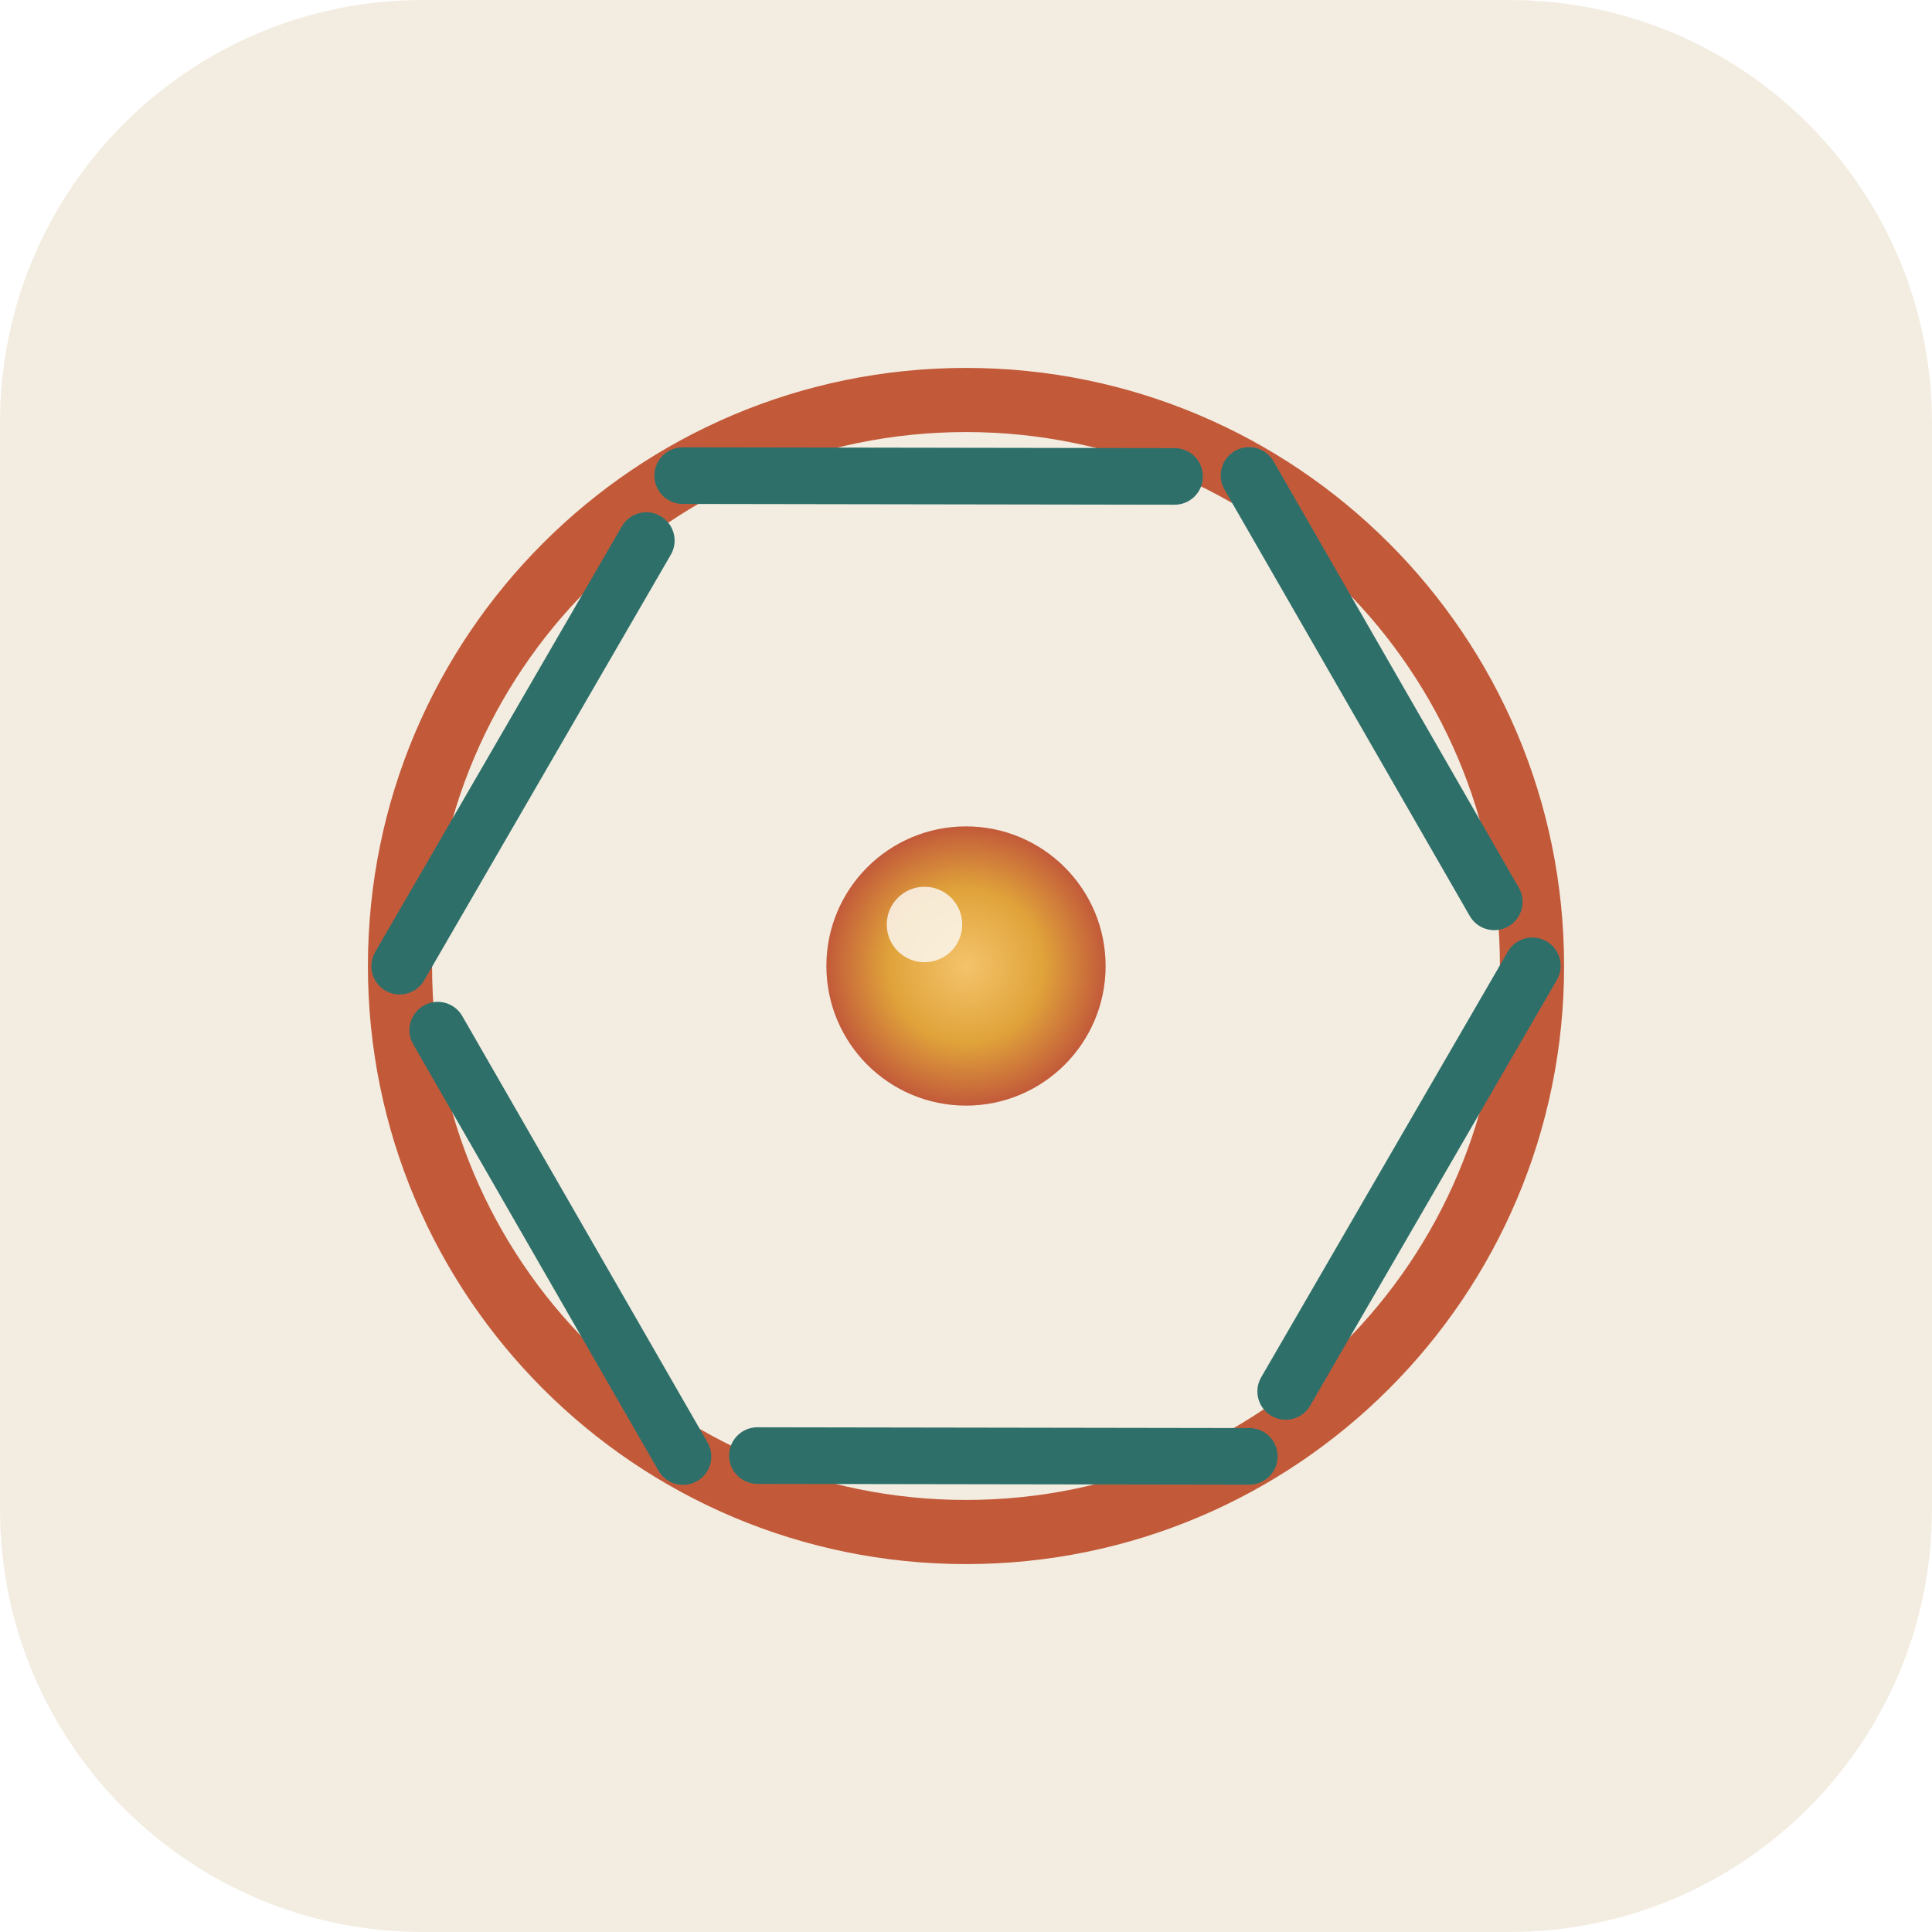
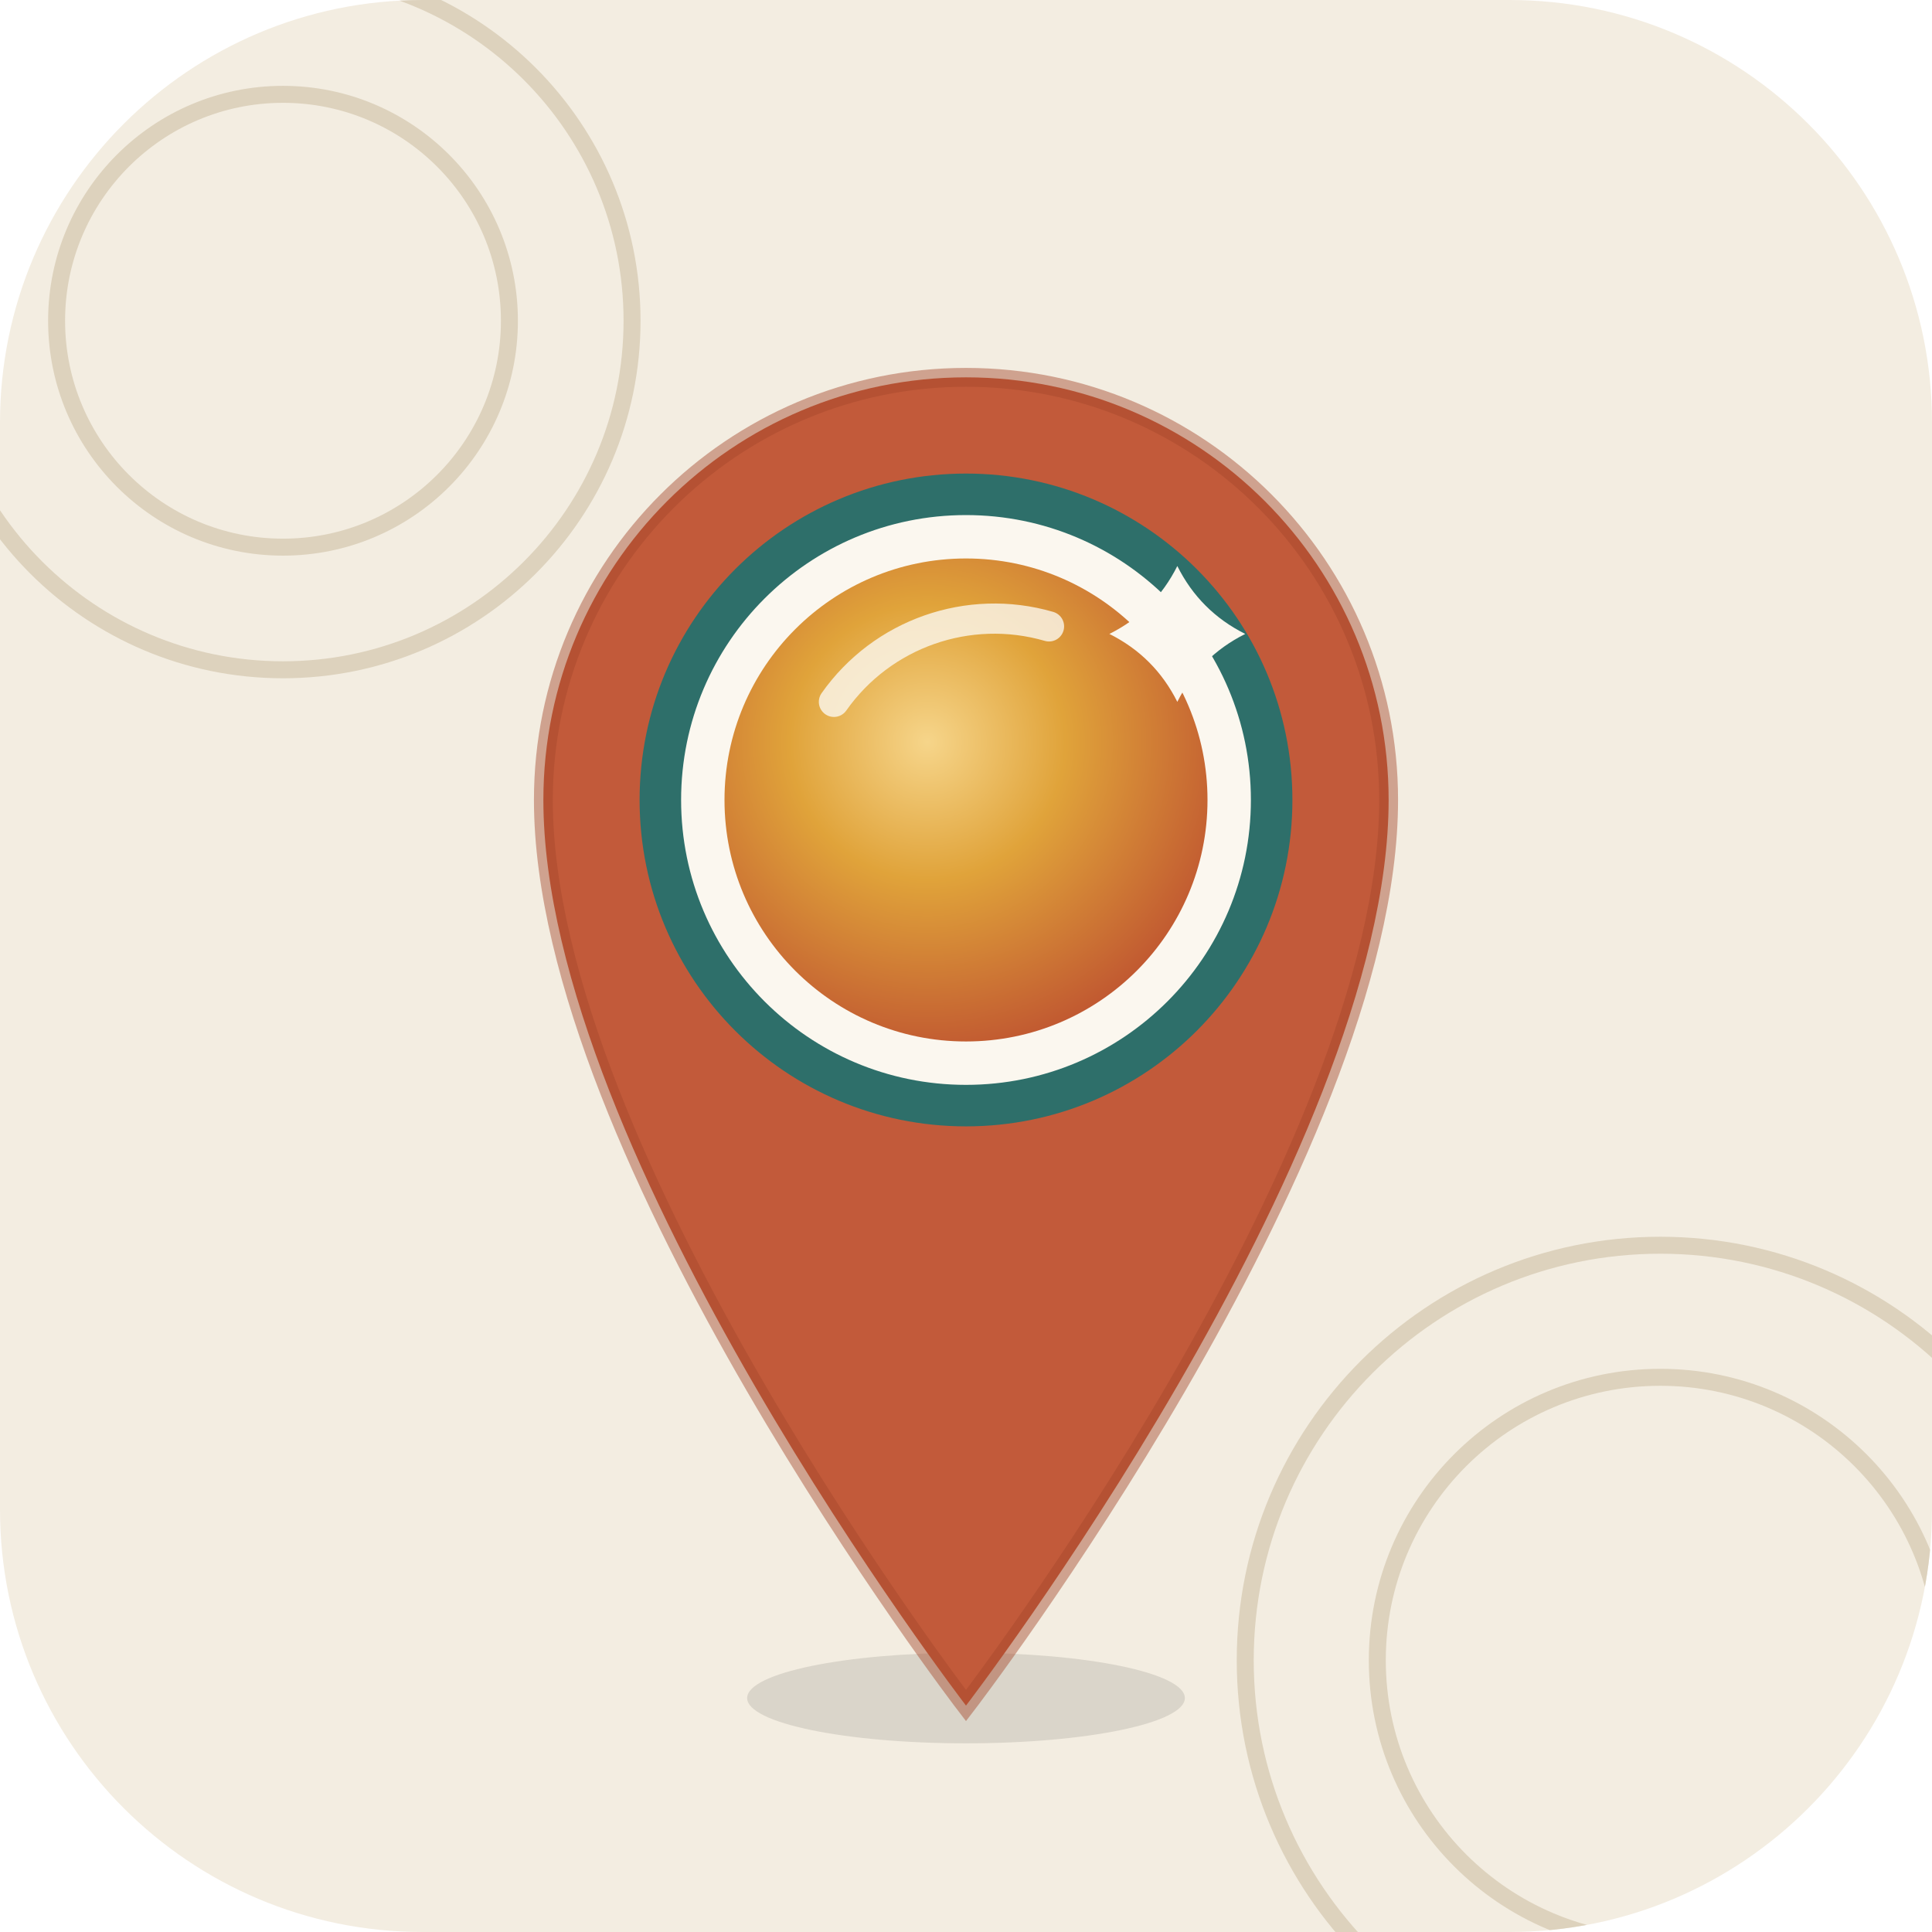
<svg xmlns="http://www.w3.org/2000/svg" width="1024" height="1024" viewBox="0 0 1024 1024">
  <defs>
    <clipPath id="bg">
      <rect width="1024" height="1024" rx="224" />
    </clipPath>
-     <radialGradient id="spark" cx="50%" cy="50%" r="50%">
-       <stop offset="0%" stop-color="#F4C36B" />
-       <stop offset="55%" stop-color="#E0A33A" />
-       <stop offset="100%" stop-color="#C25A3A" />
+     <radialGradient id="lens" cx="42%" cy="38%" r="68%">
+       <stop offset="0%" stop-color="#F6D58A" />
+       <stop offset="42%" stop-color="#E0A33A" />
+       <stop offset="100%" stop-color="#BE5230" />
    </radialGradient>
  </defs>
  <g clip-path="url(#bg)">
    <rect width="1024" height="1024" fill="#F3EDE1" />
+     <g fill="none" stroke="#DDD2BD" stroke-width="9">
+       <circle cx="150" cy="170" r="120" />
+       <circle cx="150" cy="170" r="185" />
+       <circle cx="880" cy="880" r="150" />
+       <circle cx="880" cy="880" r="220" />
+     </g>
  </g>
-   <g transform="translate(512 512)">
-     <circle r="300" fill="none" stroke="#C25A3A" stroke-width="34" />
-     <g stroke="#2E6F6A" stroke-width="30" stroke-linecap="round" fill="none">
-       <g>
-         <line x1="150" y1="-260" x2="280" y2="-34" />
-       </g>
-       <g transform="rotate(60)">
-         <line x1="150" y1="-260" x2="280" y2="-34" />
-       </g>
-       <g transform="rotate(120)">
-         <line x1="150" y1="-260" x2="280" y2="-34" />
-       </g>
-       <g transform="rotate(180)">
-         <line x1="150" y1="-260" x2="280" y2="-34" />
-       </g>
-       <g transform="rotate(240)">
-         <line x1="150" y1="-260" x2="280" y2="-34" />
-       </g>
-       <g transform="rotate(300)">
-         <line x1="150" y1="-260" x2="280" y2="-34" />
-       </g>
-     </g>
-     <circle r="74" fill="url(#spark)" />
-     <circle cx="-22" cy="-22" r="20" fill="#FBF7EF" opacity="0.85" />
-   </g>
+   <ellipse cx="512" cy="900" rx="116" ry="24" fill="#23201A" opacity="0.12" />
+   <path d="M512 904 C512 904 288 612 288 424 A224 224 0 1 1 736 424            C736 612 512 904 512 904 Z" fill="#C25A3A" />
+   <path d="M512 904 C512 904 288 612 288 424 A224 224 0 1 1 736 424            C736 612 512 904 512 904 Z" fill="none" stroke="#A4472B" stroke-width="10" opacity="0.45" />
+   <circle cx="512" cy="424" r="162" fill="#FBF7EF" />
+   <circle cx="512" cy="424" r="128" fill="url(#lens)" />
+   <circle cx="512" cy="424" r="162" fill="none" stroke="#2E6F6A" stroke-width="22" />
+   <path d="M442 372 A104 104 0 0 1 556 332" fill="none" stroke="#FBF7EF" stroke-width="16" stroke-linecap="round" opacity="0.8" />
+   <path d="M624 300 Q636 324 660 336 Q636 348 624 372 Q612 348 588 336            Q612 324 624 300 Z" fill="#FBF7EF" />
</svg>
